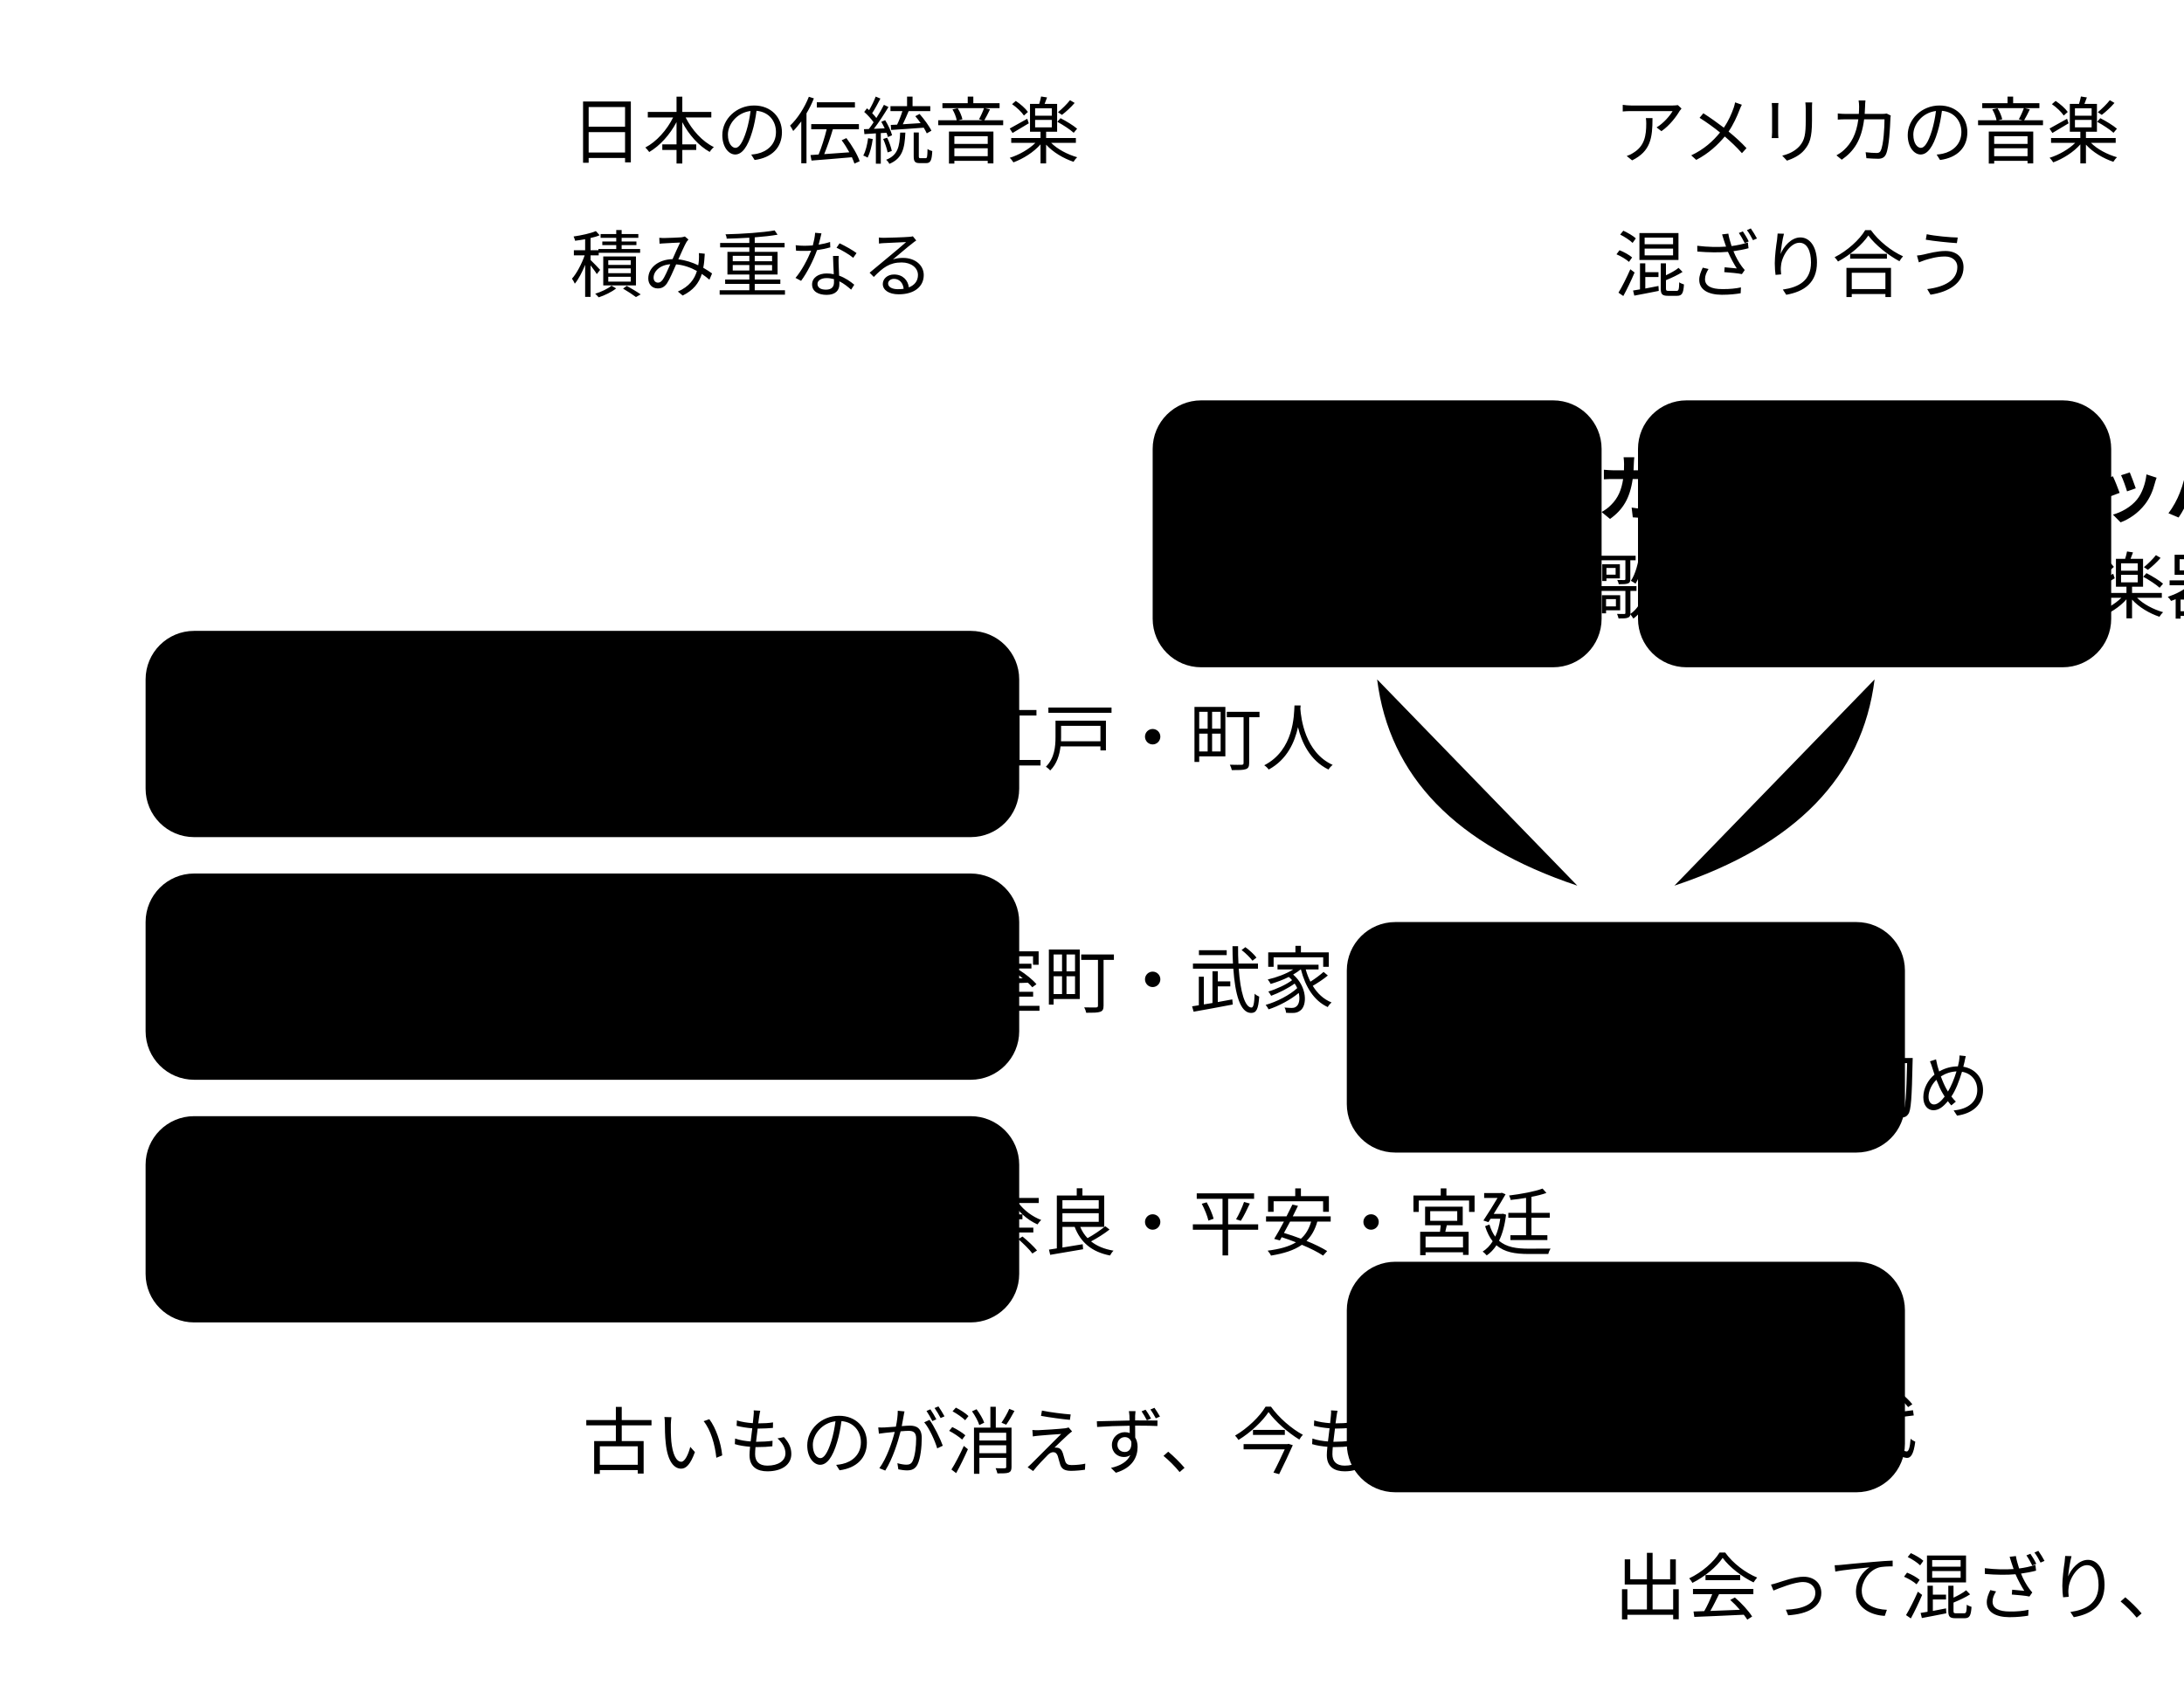
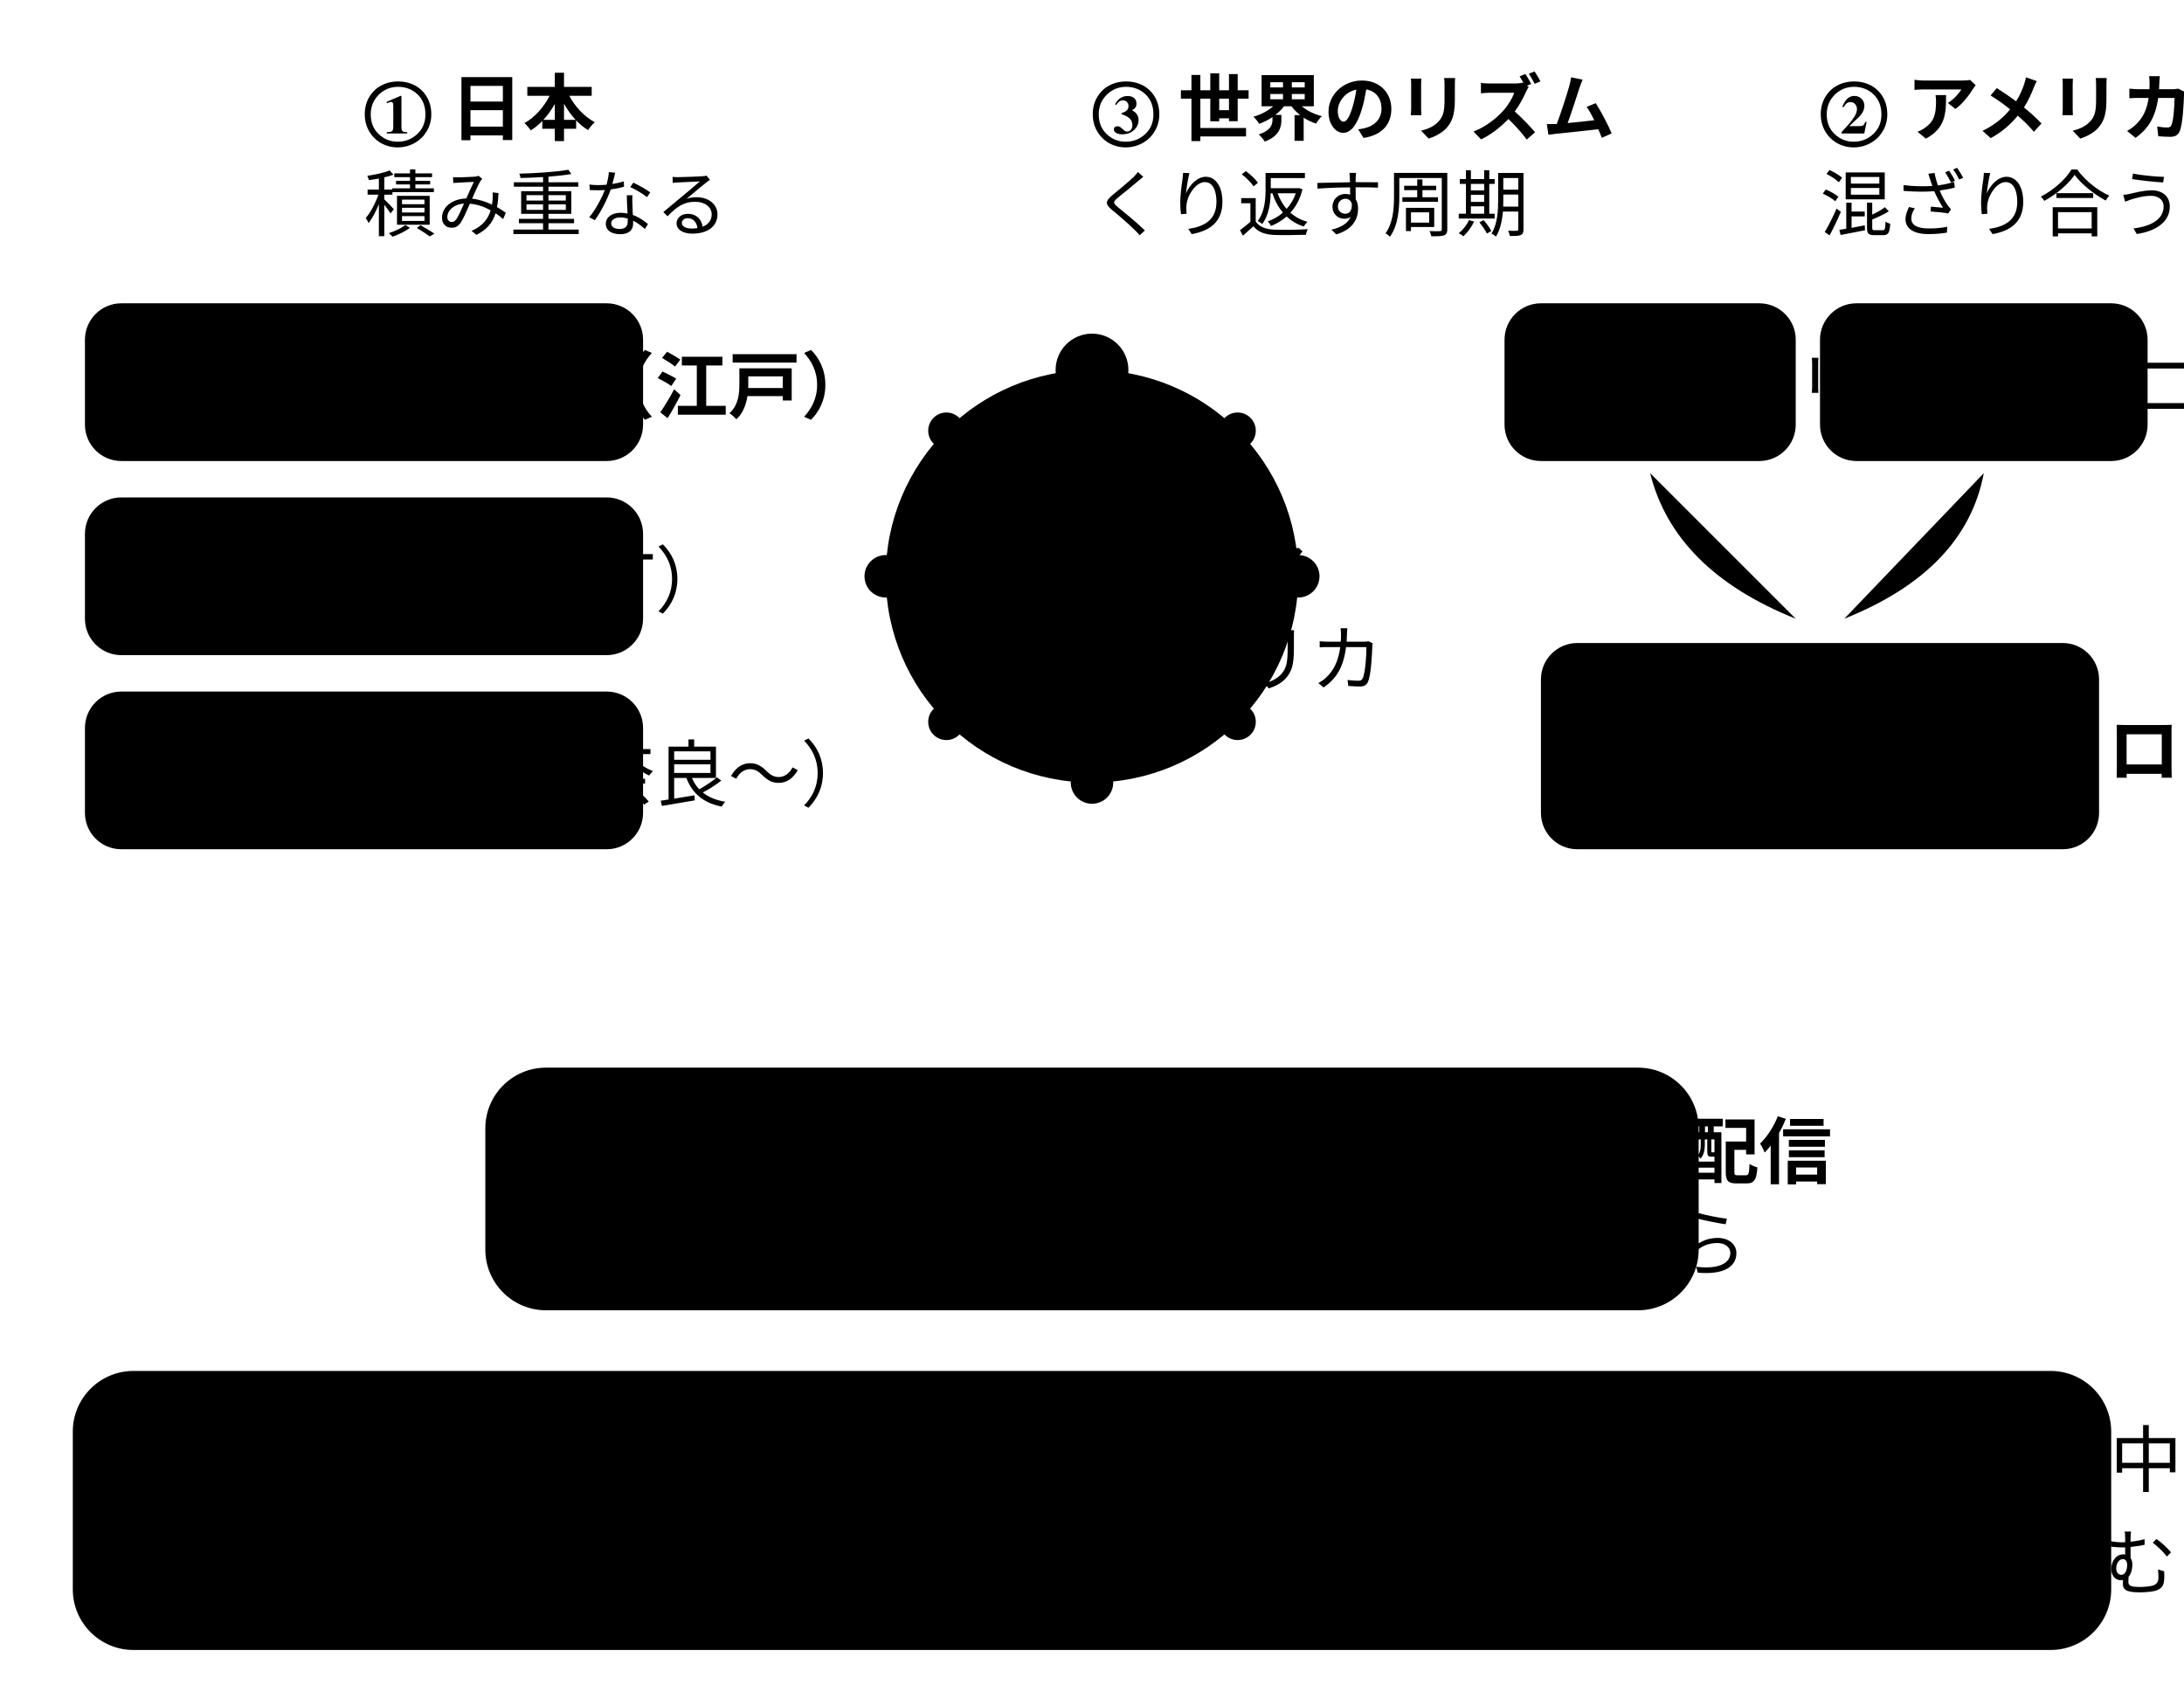
<svg xmlns="http://www.w3.org/2000/svg" viewBox="0 0 360 280">
-   <path d="M180 30 V270" class="st-line dash" stroke-width="1.5" />
-   <text x="94" y="26" class="t-xs mid soft">日本の伝統音楽</text>
-   <text x="94" y="48" class="t-m mid ink">積み重なる</text>
-   <text x="266" y="26" class="t-xs mid soft">アメリカの音楽</text>
-   <text x="266" y="48" class="t-m mid ink">混ざり合う</text>
-   <path d="M16 224 V100" class="st-soft" stroke-width="1.5" marker-end="url(#a-soft)" />
-   <rect x="24" y="104" width="144" height="34" rx="8" class="fl" />
-   <text x="34" y="126" class="t-s on" font-weight="700">三味線音楽</text>
-   <text x="160" y="126" class="t-xs end on">江戸・町人</text>
-   <rect x="24" y="144" width="144" height="34" rx="8" class="tint" />
-   <text x="34" y="166" class="t-s ink" font-weight="700">能</text>
-   <text x="160" y="166" class="t-xs end soft">室町・武家</text>
-   <rect x="24" y="184" width="144" height="34" rx="8" class="tint" />
-   <text x="34" y="206" class="t-s ink" font-weight="700">雅楽</text>
-   <text x="160" y="206" class="t-xs end soft">奈良・平安・宮廷</text>
-   <text x="96" y="242" class="t-xs mid ink">古いものが消えず、今も続く</text>
-   <rect x="190" y="66" width="74" height="44" rx="8" class="tint" />
-   <text x="227" y="85" class="t-s mid ink" font-weight="700">アフリカ</text>
-   <text x="227" y="101" class="t-xs mid soft">由来の歌</text>
-   <rect x="270" y="66" width="78" height="44" rx="8" class="tint" />
-   <text x="309" y="85" class="t-s mid ink" font-weight="700">ヨーロッパ</text>
-   <text x="309" y="101" class="t-xs mid soft">和音と楽器</text>
-   <path d="M227 112 Q230 136 260 146 M309 112 Q306 136 276 146" class="st-f" stroke-width="2" />
-   <path d="M268 140 V148" class="st-f" stroke-width="2" marker-end="url(#a-music)" />
-   <rect x="222" y="152" width="92" height="38" rx="8" class="fl" />
-   <text x="268" y="168" class="t-s mid on" font-weight="700">ジャズ</text>
-   <text x="268" y="183" class="t-xs mid on">20世紀初め</text>
-   <path d="M268 191 V204" class="st-f" stroke-width="2" marker-end="url(#a-music)" />
-   <rect x="222" y="208" width="92" height="38" rx="8" class="fl" />
-   <text x="268" y="224" class="t-s mid on" font-weight="700">ロック</text>
-   <text x="268" y="239" class="t-xs mid on">1950年代</text>
-   <text x="266" y="266" class="t-xs mid ink">出会って混ざり、新しく生まれる</text>
+   <g class="t-s mid ink" font-weight="700">
+     <text x="60" y="22">① 日本</text>
+     <text x="180" y="22">③ 世界のリズム</text>
+     <text x="300" y="22">② アメリカ</text>
+   </g>
+   <g class="t-xs mid soft">
+     <text x="60" y="38">積み重なる</text>
+     <text x="180" y="38">くり返す周期</text>
+     <text x="300" y="38">混ざり合う</text>
+   </g>
+   <path d="M120 10 V150 M240 10 V150" class="st-line dash" stroke-width="1" />
+   <rect x="14" y="50" width="92" height="26" rx="6" class="fl" />
+   <text x="60" y="68" class="t-xs mid on" font-weight="700">三味線（江戸）</text>
+   <rect x="14" y="82" width="92" height="26" rx="6" class="tint" />
+   <text x="60" y="100" class="t-xs mid ink">能（室町）</text>
+   <rect x="14" y="114" width="92" height="26" rx="6" class="tint" />
+   <text x="60" y="132" class="t-xs mid ink">雅楽（奈良〜）</text>
+   <circle cx="180" cy="95" r="34" class="st-soft" stroke-width="1.2" />
+   <circle cx="180" cy="61" r="6" class="fl" />
+   <g class="soft">
+     <circle cx="214" cy="95" r="3.5" />
+     <circle cx="180" cy="129" r="3.5" />
+     <circle cx="146" cy="95" r="3.5" />
+     <circle cx="204" cy="71" r="3" />
+     <circle cx="204" cy="119" r="3" />
+     <circle cx="156" cy="119" r="3" />
+     <circle cx="156" cy="71" r="3" />
+   </g>
+   <text x="180" y="99" class="t-xs mid ink">アジア</text>
+   <text x="180" y="113" class="t-xs mid ink">アフリカ</text>
+   <rect x="248" y="50" width="48" height="26" rx="6" class="tint" />
+   <text x="272" y="68" class="t-xs mid ink">アフリカ</text>
+   <rect x="300" y="50" width="54" height="26" rx="6" class="tint" />
+   <text x="327" y="68" class="t-xs mid ink">ヨーロッパ</text>
+   <path d="M272 78 Q276 94 296 102" class="st-f" stroke-width="2" />
+   <path d="M327 78 Q324 94 304 102" class="st-f" stroke-width="2" />
+   <rect x="254" y="106" width="92" height="34" rx="6" class="fl" />
+   <text x="300" y="128" class="t-xs mid on" font-weight="700">ジャズ・ロック</text>
+   <path d="M60 144 L140 172" class="st-f" stroke-width="2" marker-end="url(#a-music)" />
+   <path d="M180 140 V170" class="st-f" stroke-width="2" marker-end="url(#a-music)" />
+   <path d="M300 144 L220 172" class="st-f" stroke-width="2" marker-end="url(#a-music)" />
+   <rect x="80" y="176" width="200" height="40" rx="10" class="fl" />
+   <text x="180" y="194" class="t-s mid on" font-weight="700">④ 録音・ラジオ・配信</text>
+   <text x="180" y="209" class="t-xs mid on">1877年の蓄音機から</text>
+   <rect x="12" y="226" width="336" height="46" rx="10" class="bgc" />
+   <text x="180" y="245" class="t-xs mid ink">土地ごとに育った音楽が、世界中で聴かれ、</text>
+   <text x="180" y="262" class="t-xs mid ink">出会って、また新しい音楽を生む</text>
</svg>
